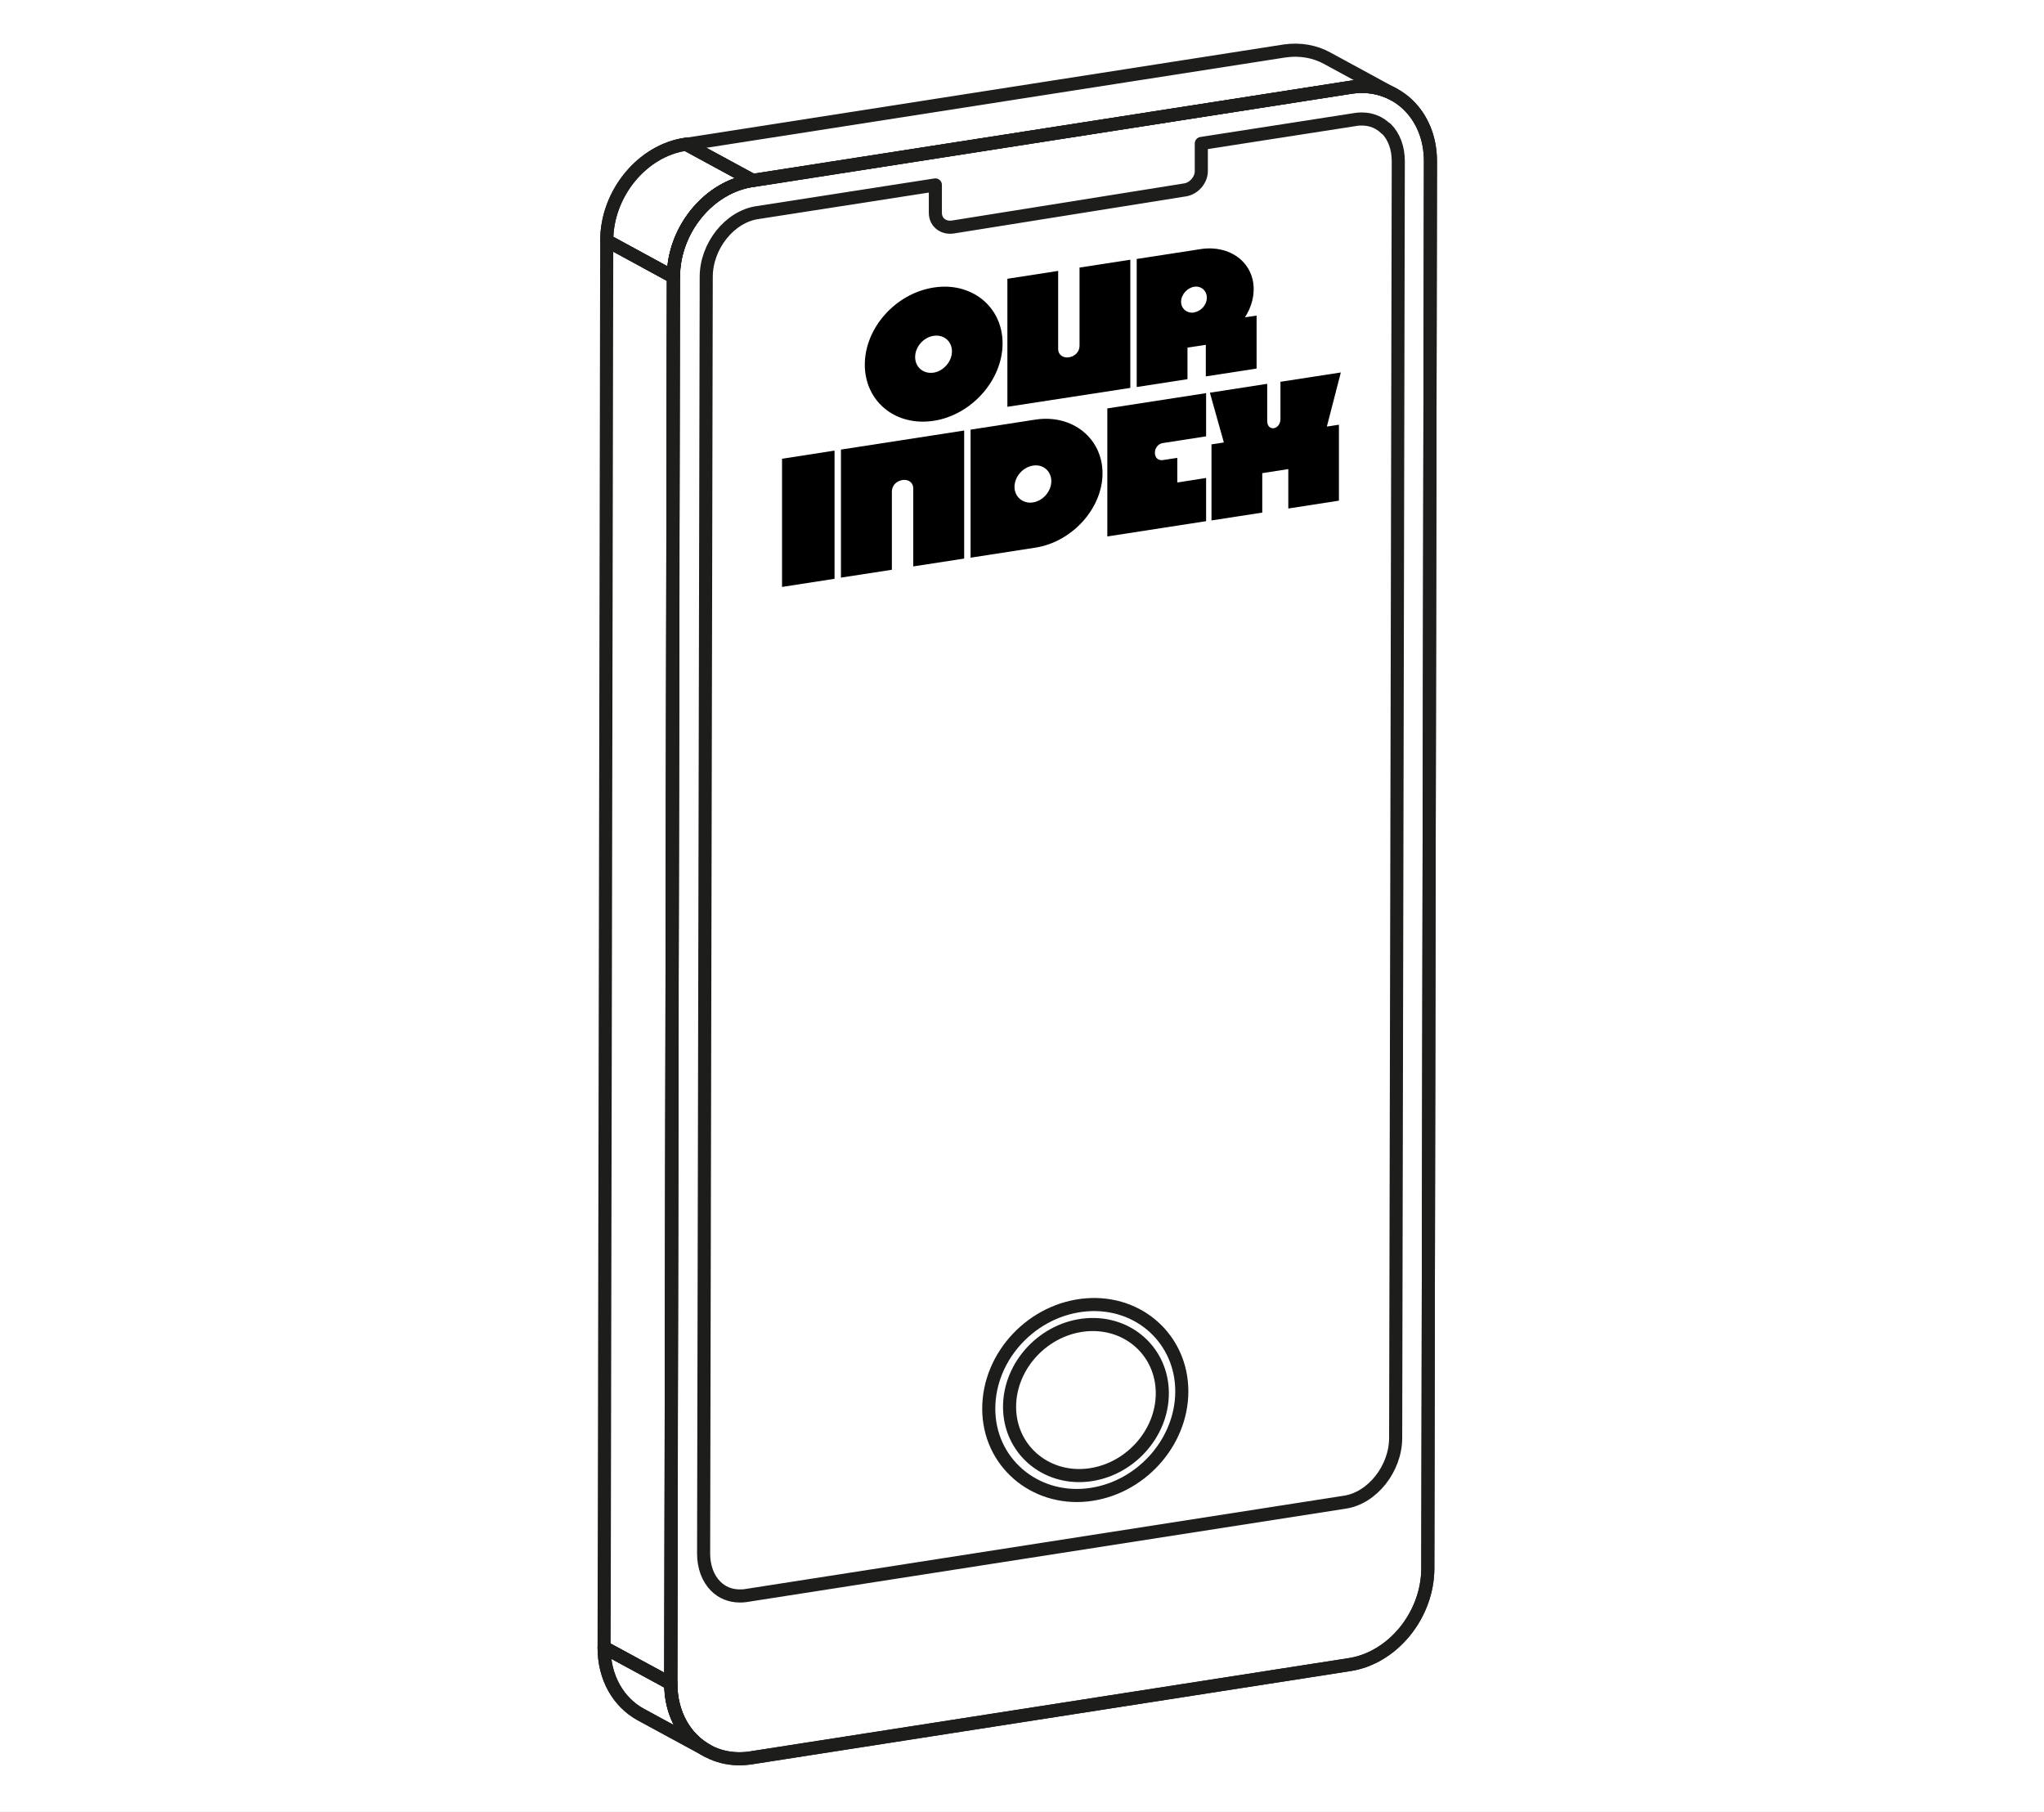
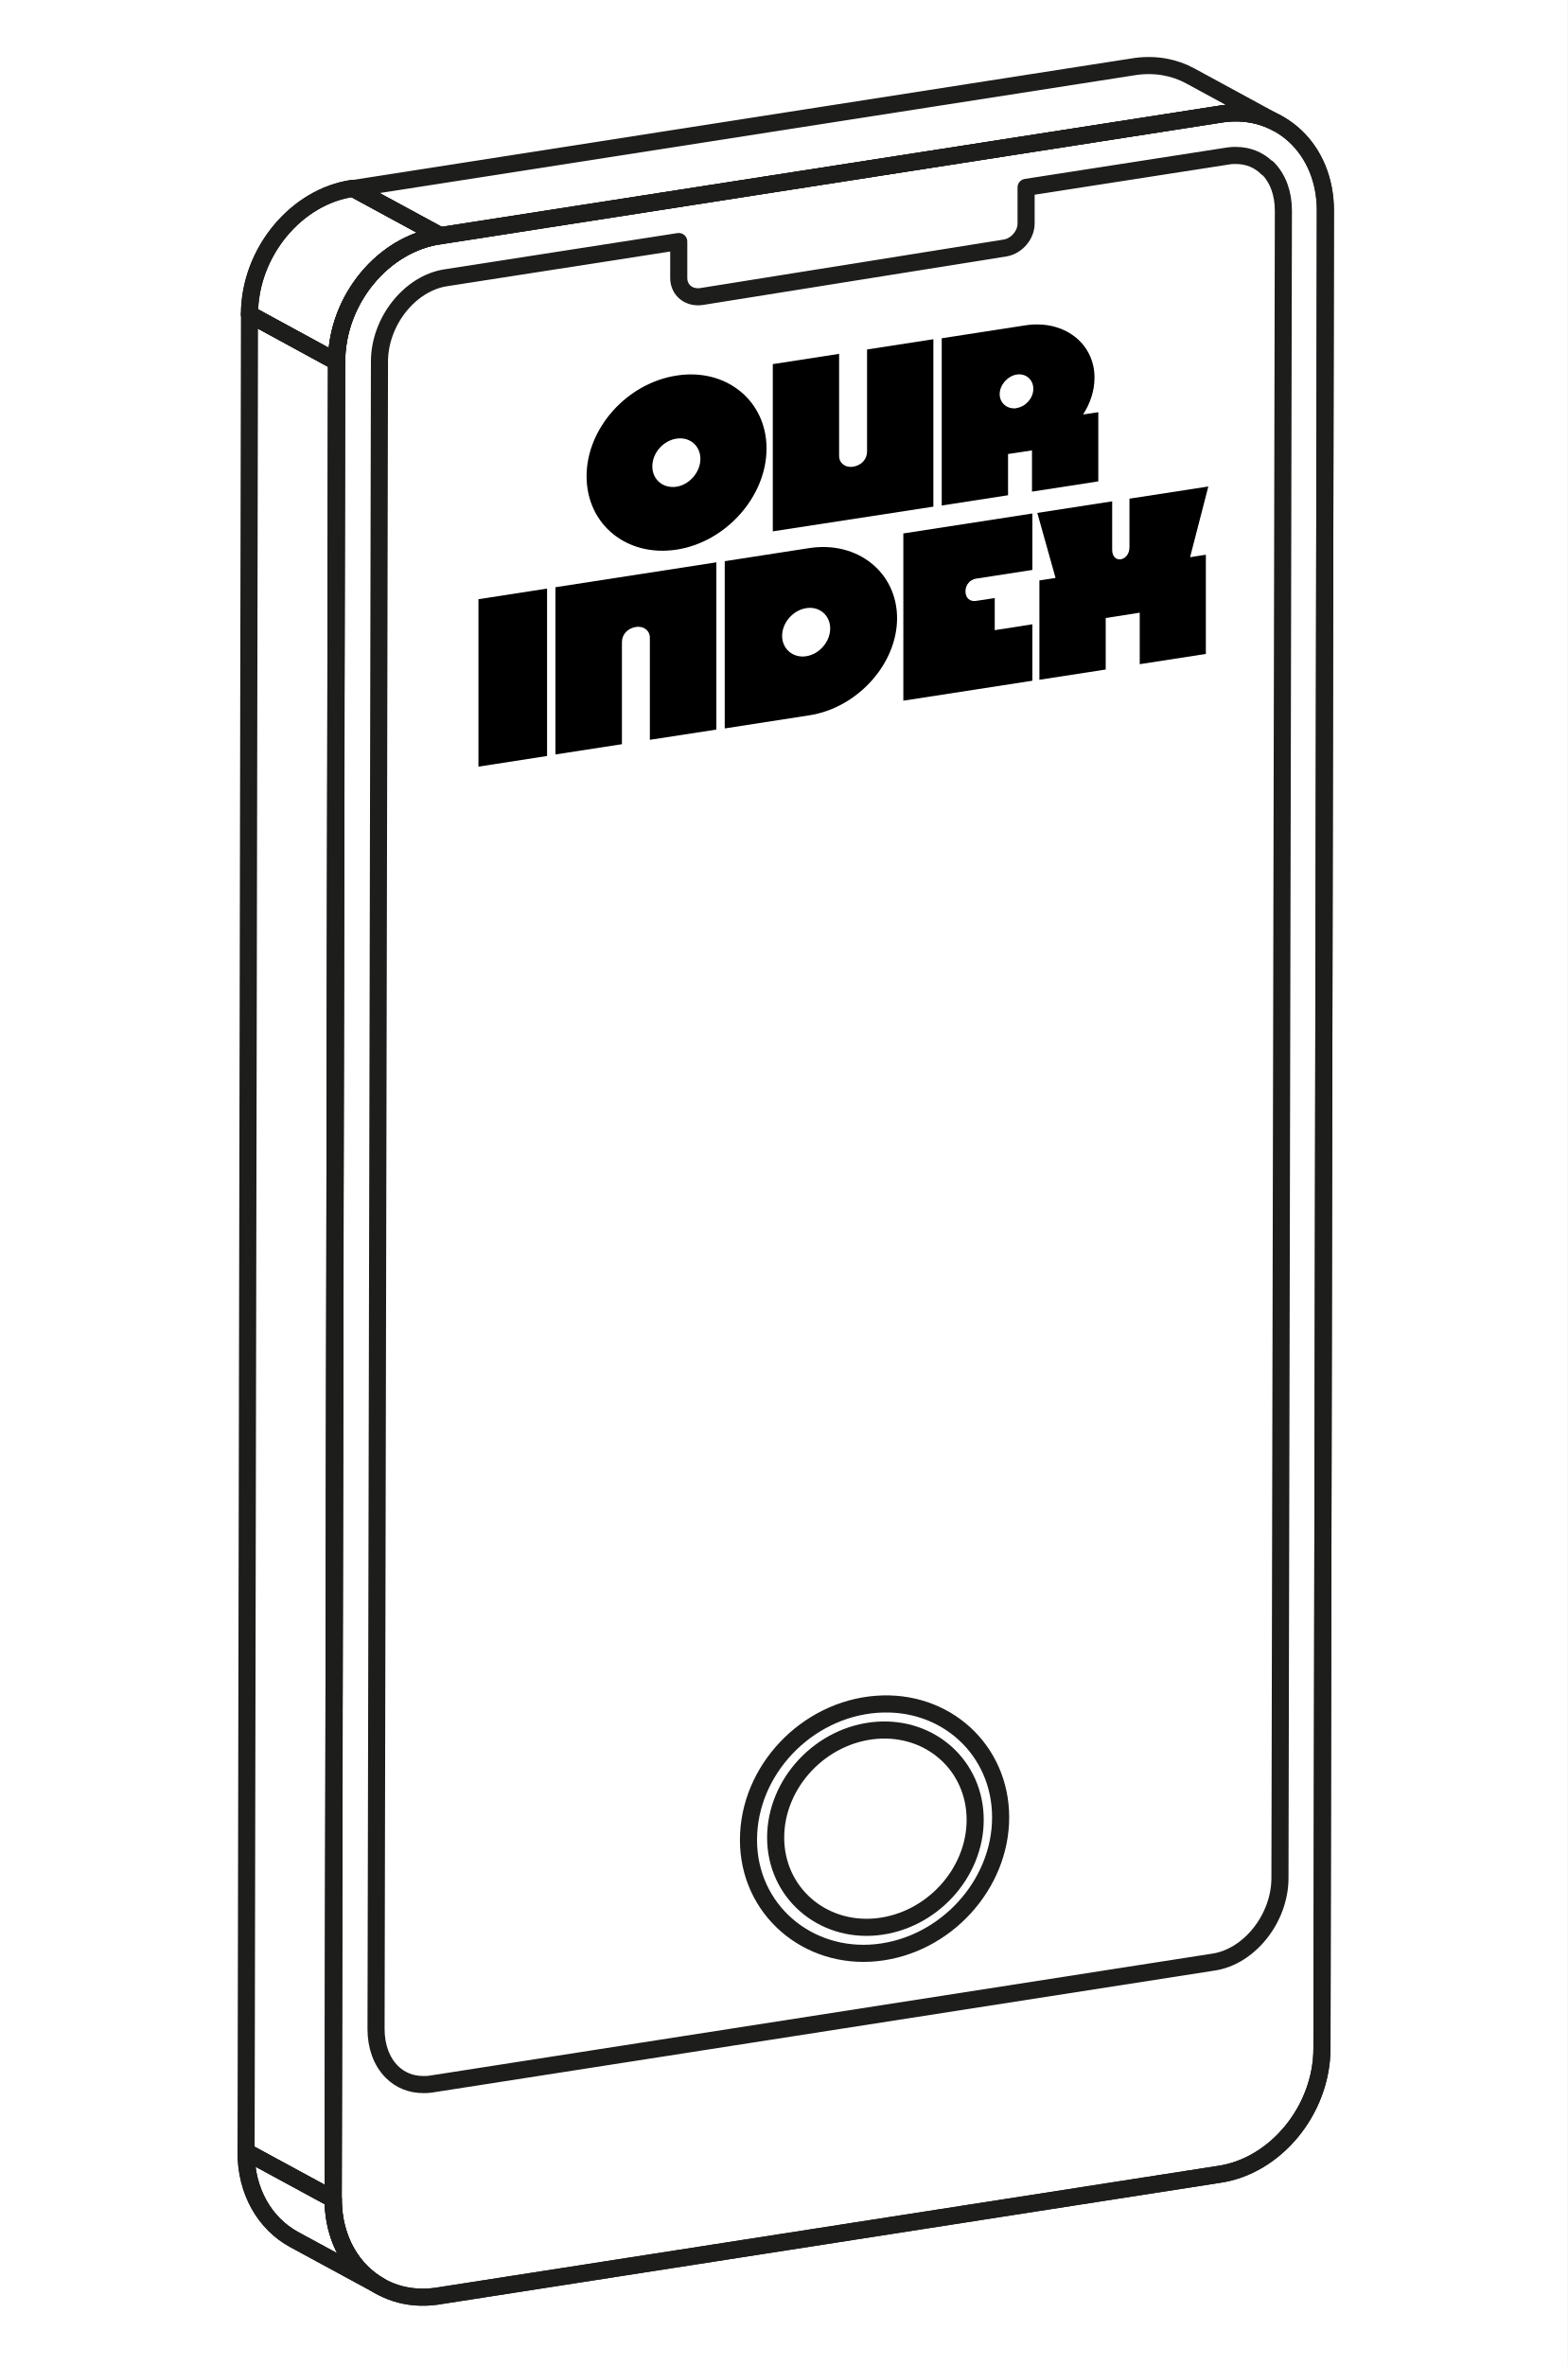
- <svg xmlns="http://www.w3.org/2000/svg" width="281" height="249" viewBox="0 0 281 249" fill="none">
-   <rect width="281" height="249" fill="white" />
-   <g clip-path="url(#clip0_224_13824)">
-     <path d="M185.81 11.98C191.81 11.14 196.67 15.7 196.65 22.18L196.29 215.56C196.29 222.06 191.39 228 185.39 228.84L103.07 241.66C97.05 242.5 92.19 237.94 92.21 231.44L92.57 38.06C92.57 31.58 97.47 25.64 103.47 24.8L185.81 11.98Z" stroke="#1D1D1B" stroke-width="1.8" stroke-linejoin="round" />
-     <path d="M185.81 11.98C191.81 11.14 196.67 15.7 196.65 22.18L196.29 215.56C196.29 222.06 191.39 228 185.39 228.84L103.07 241.66C97.05 242.5 92.19 237.94 92.21 231.44L92.57 38.06C92.57 31.58 97.47 25.64 103.47 24.8L185.81 11.98Z" stroke="#1D1D1B" stroke-width="1.8" stroke-linejoin="round" />
-     <path d="M97.27 240.66L88.09 235.68C85.05 234.02 83.03 230.64 83.05 226.46L92.23 231.44C92.23 235.62 94.23 239 97.27 240.66Z" stroke="#1D1D1B" stroke-width="1.8" stroke-linejoin="round" />
-     <path d="M97.27 240.66L88.09 235.68C85.05 234.02 83.03 230.64 83.05 226.46L92.23 231.44C92.23 235.62 94.23 239 97.27 240.66Z" stroke="#1D1D1B" stroke-width="1.8" stroke-linejoin="round" />
-     <path d="M92.23 231.44L83.05 226.46L83.41 33.08L92.59 38.08L92.23 231.44Z" stroke="#1D1D1B" stroke-width="1.8" stroke-linejoin="round" />
-     <path d="M92.59 38.08L83.41 33.08C83.41 26.6 88.31 20.66 94.31 19.82L103.49 24.8C97.47 25.64 92.59 31.58 92.59 38.06V38.08Z" stroke="#1D1D1B" stroke-width="1.8" stroke-linejoin="round" />
-     <path d="M92.59 38.08L83.41 33.08C83.41 26.6 88.31 20.66 94.31 19.82L103.49 24.8C97.47 25.64 92.59 31.58 92.59 38.06V38.08Z" stroke="#1D1D1B" stroke-width="1.8" stroke-linejoin="round" />
-     <path d="M191.61 12.98C189.93 12.06 187.95 11.68 185.79 11.98L103.49 24.82L94.33 19.84L176.63 7C178.77 6.7 180.77 7.08 182.45 8L191.61 12.98Z" stroke="#1D1D1B" stroke-width="1.8" stroke-linejoin="round" />
-     <path d="M135.93 193.64C135.93 186.32 142.01 179.92 149.41 179.36C156.67 178.82 162.47 184.16 162.47 191.26C162.47 198.36 156.67 204.74 149.41 205.5C142.15 206.26 135.93 200.96 135.93 193.64Z" stroke="#1D1D1B" stroke-width="1.8" stroke-linejoin="round" />
-     <path d="M138.79 193.4C138.79 187.62 143.59 182.56 149.41 182.1C155.17 181.66 159.79 185.88 159.79 191.52C159.79 197.16 155.17 202.2 149.41 202.78C143.65 203.36 138.79 199.16 138.79 193.38V193.4Z" stroke="#1D1D1B" stroke-width="1.8" stroke-linejoin="round" />
-     <path d="M190.53 17.7C189.65 16.82 188.51 16.36 187.23 16.36C186.97 16.36 186.71 16.36 186.51 16.4L165.15 19.72V23.52C165.15 24.74 164.15 25.9 162.93 26.1L131.03 31.2C129.67 31.42 128.59 30.54 128.59 29.26V25.42L104.15 29.22C100.33 29.76 97.09 33.8 97.09 38.06L96.73 213.54C96.73 215.36 97.31 216.96 98.39 218.04C99.27 218.92 100.41 219.38 101.71 219.38C101.97 219.38 102.23 219.38 102.45 219.34L184.83 206.5C188.63 205.96 191.87 201.9 191.87 197.64L192.23 22.16C192.23 20.34 191.65 18.76 190.57 17.68L190.53 17.7Z" stroke="#1D1D1B" stroke-width="1.8" stroke-linejoin="round" />
-     <path d="M128.39 39.52C123.11 40.32 118.89 45.1 118.89 50.12C118.89 55.18 123.11 58.66 128.39 57.84C133.55 57.04 137.83 52.26 137.83 47.2C137.83 42.14 133.55 38.72 128.39 39.52ZM128.37 51.22C126.97 51.44 125.81 50.5 125.81 49.08C125.81 47.66 126.97 46.36 128.37 46.16C129.77 45.96 130.87 46.92 130.87 48.3C130.87 49.68 129.73 51 128.37 51.22Z" fill="black" />
-     <path d="M155.39 53.32L138.49 55.92V38.32L145.47 37.24V47.98C145.47 48.78 146.17 49.24 146.93 49.12C147.83 48.98 148.41 48.32 148.41 47.52V36.78L155.39 35.7V53.3V53.32Z" fill="black" />
-     <path d="M171.15 43.62C171.91 42.44 172.35 41.12 172.35 39.74C172.35 36.1 169.11 33.62 165.07 34.24L156.27 35.6V53.2L163.25 52.12V47.78L165.77 47.4V51.74L172.75 50.66V43.38L171.15 43.62ZM164.15 42.96C163.19 43.1 162.37 42.44 162.37 41.48C162.37 40.52 163.19 39.58 164.15 39.42C165.11 39.26 165.91 39.94 165.91 40.92C165.91 41.9 165.11 42.8 164.15 42.94V42.96Z" fill="black" />
-     <path d="M107.51 63.06L114.73 61.94V79.56L107.51 80.68V63.06Z" fill="black" />
-     <path d="M115.61 61.8L132.55 59.18V76.78L125.55 77.86V67.12C125.55 66.32 124.85 65.86 124.09 65.98C123.19 66.12 122.61 66.78 122.61 67.58V78.32L115.61 79.4V61.78V61.8Z" fill="black" />
-     <path d="M142.33 57.681L133.43 59.06V76.66L142.33 75.281C147.39 74.501 151.57 69.88 151.57 65.061C151.57 60.24 147.41 56.901 142.33 57.681ZM142.01 69.061C140.63 69.281 139.47 68.3 139.47 66.921C139.47 65.54 140.61 64.221 142.01 64.001C143.41 63.781 144.53 64.76 144.53 66.141C144.53 67.52 143.41 68.841 142.01 69.061Z" fill="black" />
-     <path d="M152.23 56.14L165.81 54.04V59.98L159.87 60.9C159.23 61 158.77 61.56 158.77 62.24C158.77 62.92 159.23 63.34 159.87 63.24L161.85 62.94V66.32L165.81 65.7V71.64L152.23 73.74V56.14Z" fill="black" />
-     <path d="M166.57 61.08L168.25 60.82L166.33 53.98L174.21 52.76V57.86C174.21 59.38 176.03 59.1 176.03 57.58V52.48L184.33 51.2L182.41 58.64L184.07 58.38V68.82L177.11 69.9V64.48L173.53 65.04V70.46L166.55 71.54V61.1L166.57 61.08Z" fill="black" />
+ <svg xmlns="http://www.w3.org/2000/svg" width="165" height="249" viewBox="0 0 165 249" fill="none">
+   <rect width="165" height="249" fill="white" />
+   <g clip-path="url(#clip0_270_1973)">
+     <path d="M128.66 11.98C134.66 11.14 139.52 15.7 139.5 22.18L139.14 215.56C139.14 222.06 134.24 228 128.24 228.84L45.92 241.66C39.9 242.5 35.04 237.94 35.06 231.44L35.42 38.06C35.42 31.58 40.32 25.64 46.32 24.8L128.66 11.98Z" stroke="#1D1D1B" stroke-width="1.8" stroke-linejoin="round" />
+     <path d="M128.66 11.98C134.66 11.14 139.52 15.7 139.5 22.18L139.14 215.56C139.14 222.06 134.24 228 128.24 228.84L45.92 241.66C39.9 242.5 35.04 237.94 35.06 231.44L35.42 38.06C35.42 31.58 40.32 25.64 46.32 24.8L128.66 11.98Z" stroke="#1D1D1B" stroke-width="1.8" stroke-linejoin="round" />
+     <path d="M40.12 240.66L30.94 235.68C27.9 234.02 25.88 230.64 25.9 226.46L35.08 231.44C35.08 235.62 37.08 239 40.12 240.66Z" stroke="#1D1D1B" stroke-width="1.8" stroke-linejoin="round" />
+     <path d="M40.12 240.66L30.94 235.68C27.9 234.02 25.88 230.64 25.9 226.46L35.08 231.44C35.08 235.62 37.08 239 40.12 240.66Z" stroke="#1D1D1B" stroke-width="1.8" stroke-linejoin="round" />
+     <path d="M35.08 231.44L25.9 226.46L26.26 33.08L35.44 38.08L35.08 231.44Z" stroke="#1D1D1B" stroke-width="1.8" stroke-linejoin="round" />
+     <path d="M35.44 38.08L26.26 33.08C26.26 26.6 31.16 20.66 37.16 19.82L46.34 24.8C40.32 25.64 35.44 31.58 35.44 38.06V38.08Z" stroke="#1D1D1B" stroke-width="1.8" stroke-linejoin="round" />
+     <path d="M35.44 38.08L26.26 33.08C26.26 26.6 31.16 20.66 37.16 19.82L46.34 24.8C40.32 25.64 35.44 31.58 35.44 38.06V38.08Z" stroke="#1D1D1B" stroke-width="1.8" stroke-linejoin="round" />
+     <path d="M134.46 12.98C132.78 12.06 130.8 11.68 128.64 11.98L46.34 24.82L37.18 19.84L119.48 7C121.62 6.7 123.62 7.08 125.3 8L134.46 12.98Z" stroke="#1D1D1B" stroke-width="1.8" stroke-linejoin="round" />
+     <path d="M78.78 193.64C78.78 186.32 84.86 179.92 92.26 179.36C99.52 178.82 105.32 184.16 105.32 191.26C105.32 198.36 99.52 204.74 92.26 205.5C85 206.26 78.78 200.96 78.78 193.64Z" stroke="#1D1D1B" stroke-width="1.8" stroke-linejoin="round" />
+     <path d="M81.64 193.4C81.64 187.62 86.44 182.56 92.26 182.1C98.02 181.66 102.64 185.88 102.64 191.52C102.64 197.16 98.02 202.2 92.26 202.78C86.5 203.36 81.64 199.16 81.64 193.38V193.4Z" stroke="#1D1D1B" stroke-width="1.8" stroke-linejoin="round" />
+     <path d="M133.38 17.7C132.5 16.82 131.36 16.36 130.08 16.36C129.82 16.36 129.56 16.36 129.36 16.4L108 19.72V23.52C108 24.74 107 25.9 105.78 26.1L73.88 31.2C72.52 31.42 71.44 30.54 71.44 29.26V25.42L47 29.22C43.18 29.76 39.94 33.8 39.94 38.06L39.58 213.54C39.58 215.36 40.16 216.96 41.24 218.04C42.12 218.92 43.26 219.38 44.56 219.38C44.82 219.38 45.08 219.38 45.3 219.34L127.68 206.5C131.48 205.96 134.72 201.9 134.72 197.64L135.08 22.16C135.08 20.34 134.5 18.76 133.42 17.68L133.38 17.7Z" stroke="#1D1D1B" stroke-width="1.8" stroke-linejoin="round" />
+     <path d="M71.24 39.52C65.96 40.32 61.74 45.1 61.74 50.12C61.74 55.18 65.96 58.66 71.24 57.84C76.4 57.04 80.68 52.26 80.68 47.2C80.68 42.14 76.4 38.72 71.24 39.52ZM71.22 51.22C69.82 51.44 68.66 50.5 68.66 49.08C68.66 47.66 69.82 46.36 71.22 46.16C72.62 45.96 73.72 46.92 73.72 48.3C73.72 49.68 72.58 51 71.22 51.22Z" fill="black" />
+     <path d="M98.24 53.32L81.34 55.92V38.32L88.32 37.24V47.98C88.32 48.78 89.02 49.24 89.78 49.12C90.68 48.98 91.26 48.32 91.26 47.52V36.78L98.24 35.7V53.3V53.32Z" fill="black" />
+     <path d="M114 43.62C114.76 42.44 115.2 41.12 115.2 39.74C115.2 36.1 111.96 33.62 107.92 34.24L99.12 35.6V53.2L106.1 52.12V47.78L108.62 47.4V51.74L115.6 50.66V43.38L114 43.62ZM107 42.96C106.04 43.1 105.22 42.44 105.22 41.48C105.22 40.52 106.04 39.58 107 39.42C107.96 39.26 108.76 39.94 108.76 40.92C108.76 41.9 107.96 42.8 107 42.94V42.96Z" fill="black" />
+     <path d="M50.36 63.061L57.58 61.941V79.561L50.36 80.681V63.061Z" fill="black" />
+     <path d="M58.46 61.8L75.4 59.18V76.78L68.4 77.86V67.12C68.4 66.32 67.7 65.86 66.94 65.98C66.04 66.12 65.46 66.78 65.46 67.58V78.32L58.46 79.4V61.78V61.8Z" fill="black" />
+     <path d="M85.18 57.681L76.28 59.061V76.661L85.18 75.281C90.24 74.501 94.42 69.881 94.42 65.061C94.42 60.241 90.26 56.901 85.18 57.681ZM84.86 69.061C83.48 69.281 82.32 68.301 82.32 66.921C82.32 65.541 83.46 64.221 84.86 64.001C86.26 63.781 87.38 64.761 87.38 66.141C87.38 67.521 86.26 68.841 84.86 69.061Z" fill="black" />
+     <path d="M95.08 56.14L108.66 54.04V59.98L102.72 60.9C102.08 61 101.62 61.56 101.62 62.24C101.62 62.92 102.08 63.34 102.72 63.24L104.7 62.94V66.32L108.66 65.7V71.64L95.08 73.74V56.14Z" fill="black" />
+     <path d="M109.42 61.08L111.1 60.82L109.18 53.98L117.06 52.76V57.86C117.06 59.38 118.88 59.1 118.88 57.58V52.48L127.18 51.2L125.26 58.64L126.92 58.38V68.82L119.96 69.9V64.48L116.38 65.04V70.46L109.4 71.54V61.1L109.42 61.08Z" fill="black" />
  </g>
  <defs>
-     <clipPath id="clip0_224_13824">
-       <rect width="115.4" height="236.66" fill="white" transform="translate(82.1499 6)" />
+     <clipPath id="clip0_270_1973">
+       <rect width="115.4" height="236.66" fill="white" transform="translate(25 6)" />
    </clipPath>
  </defs>
</svg>
